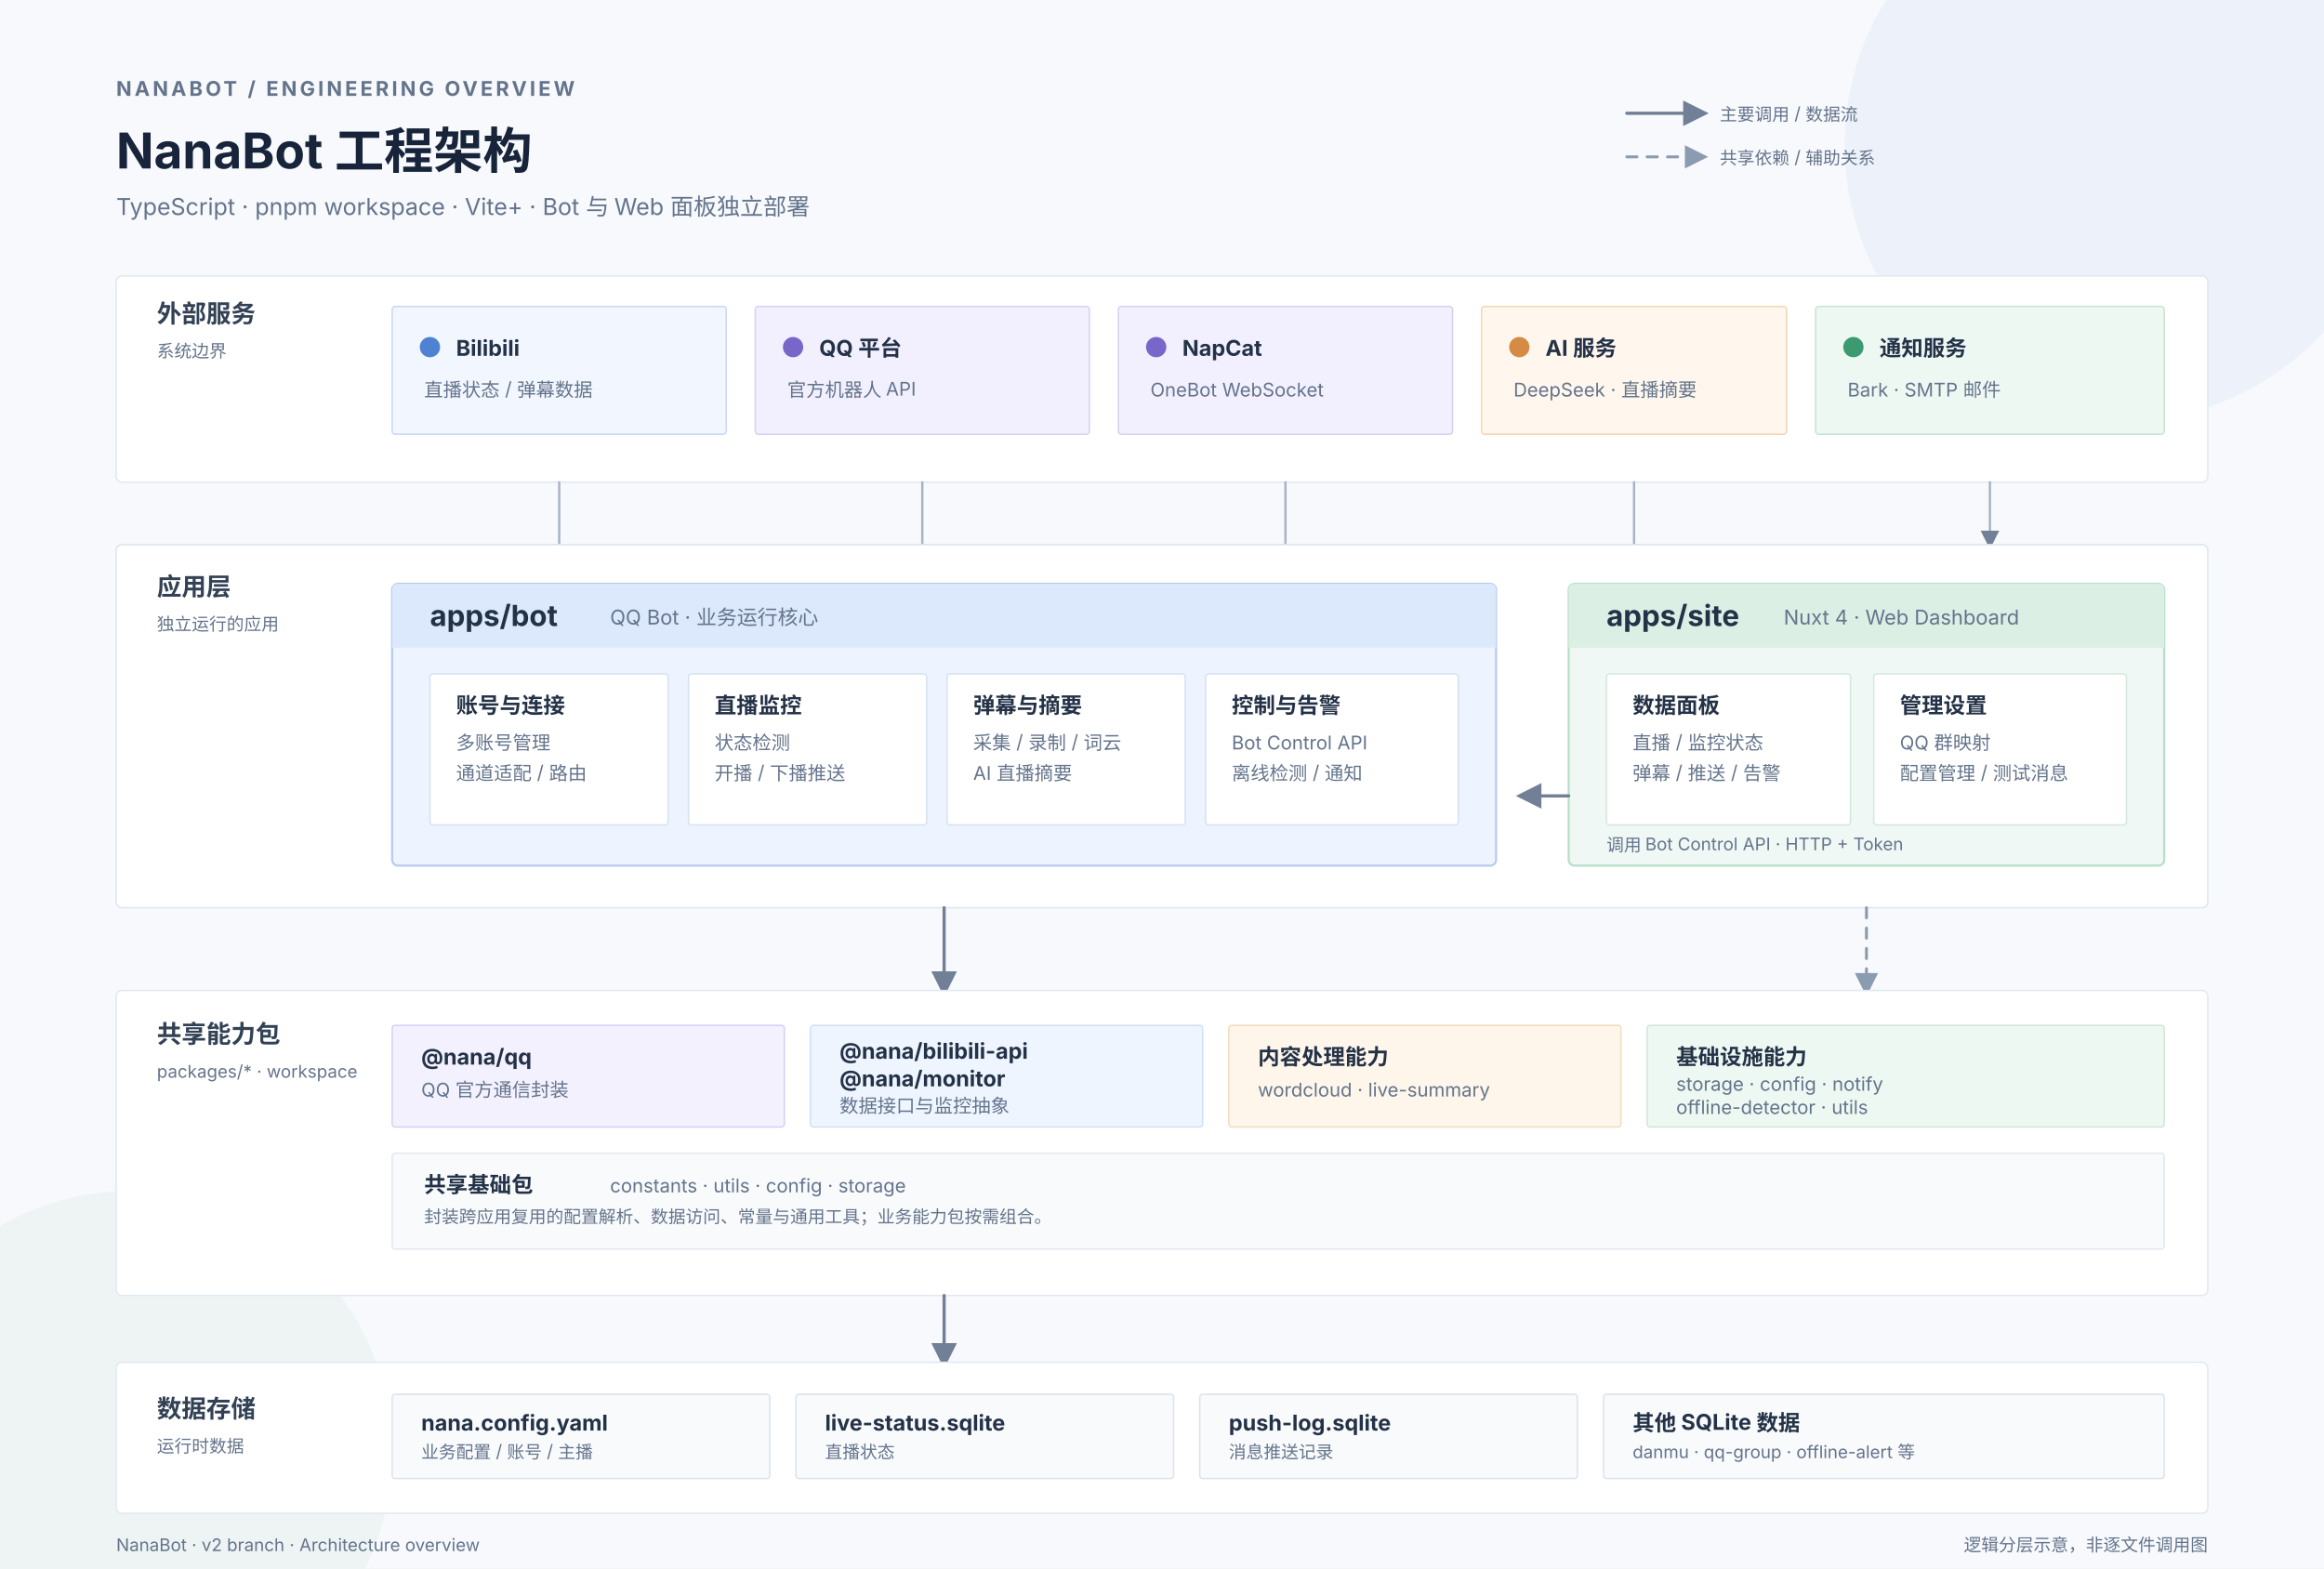
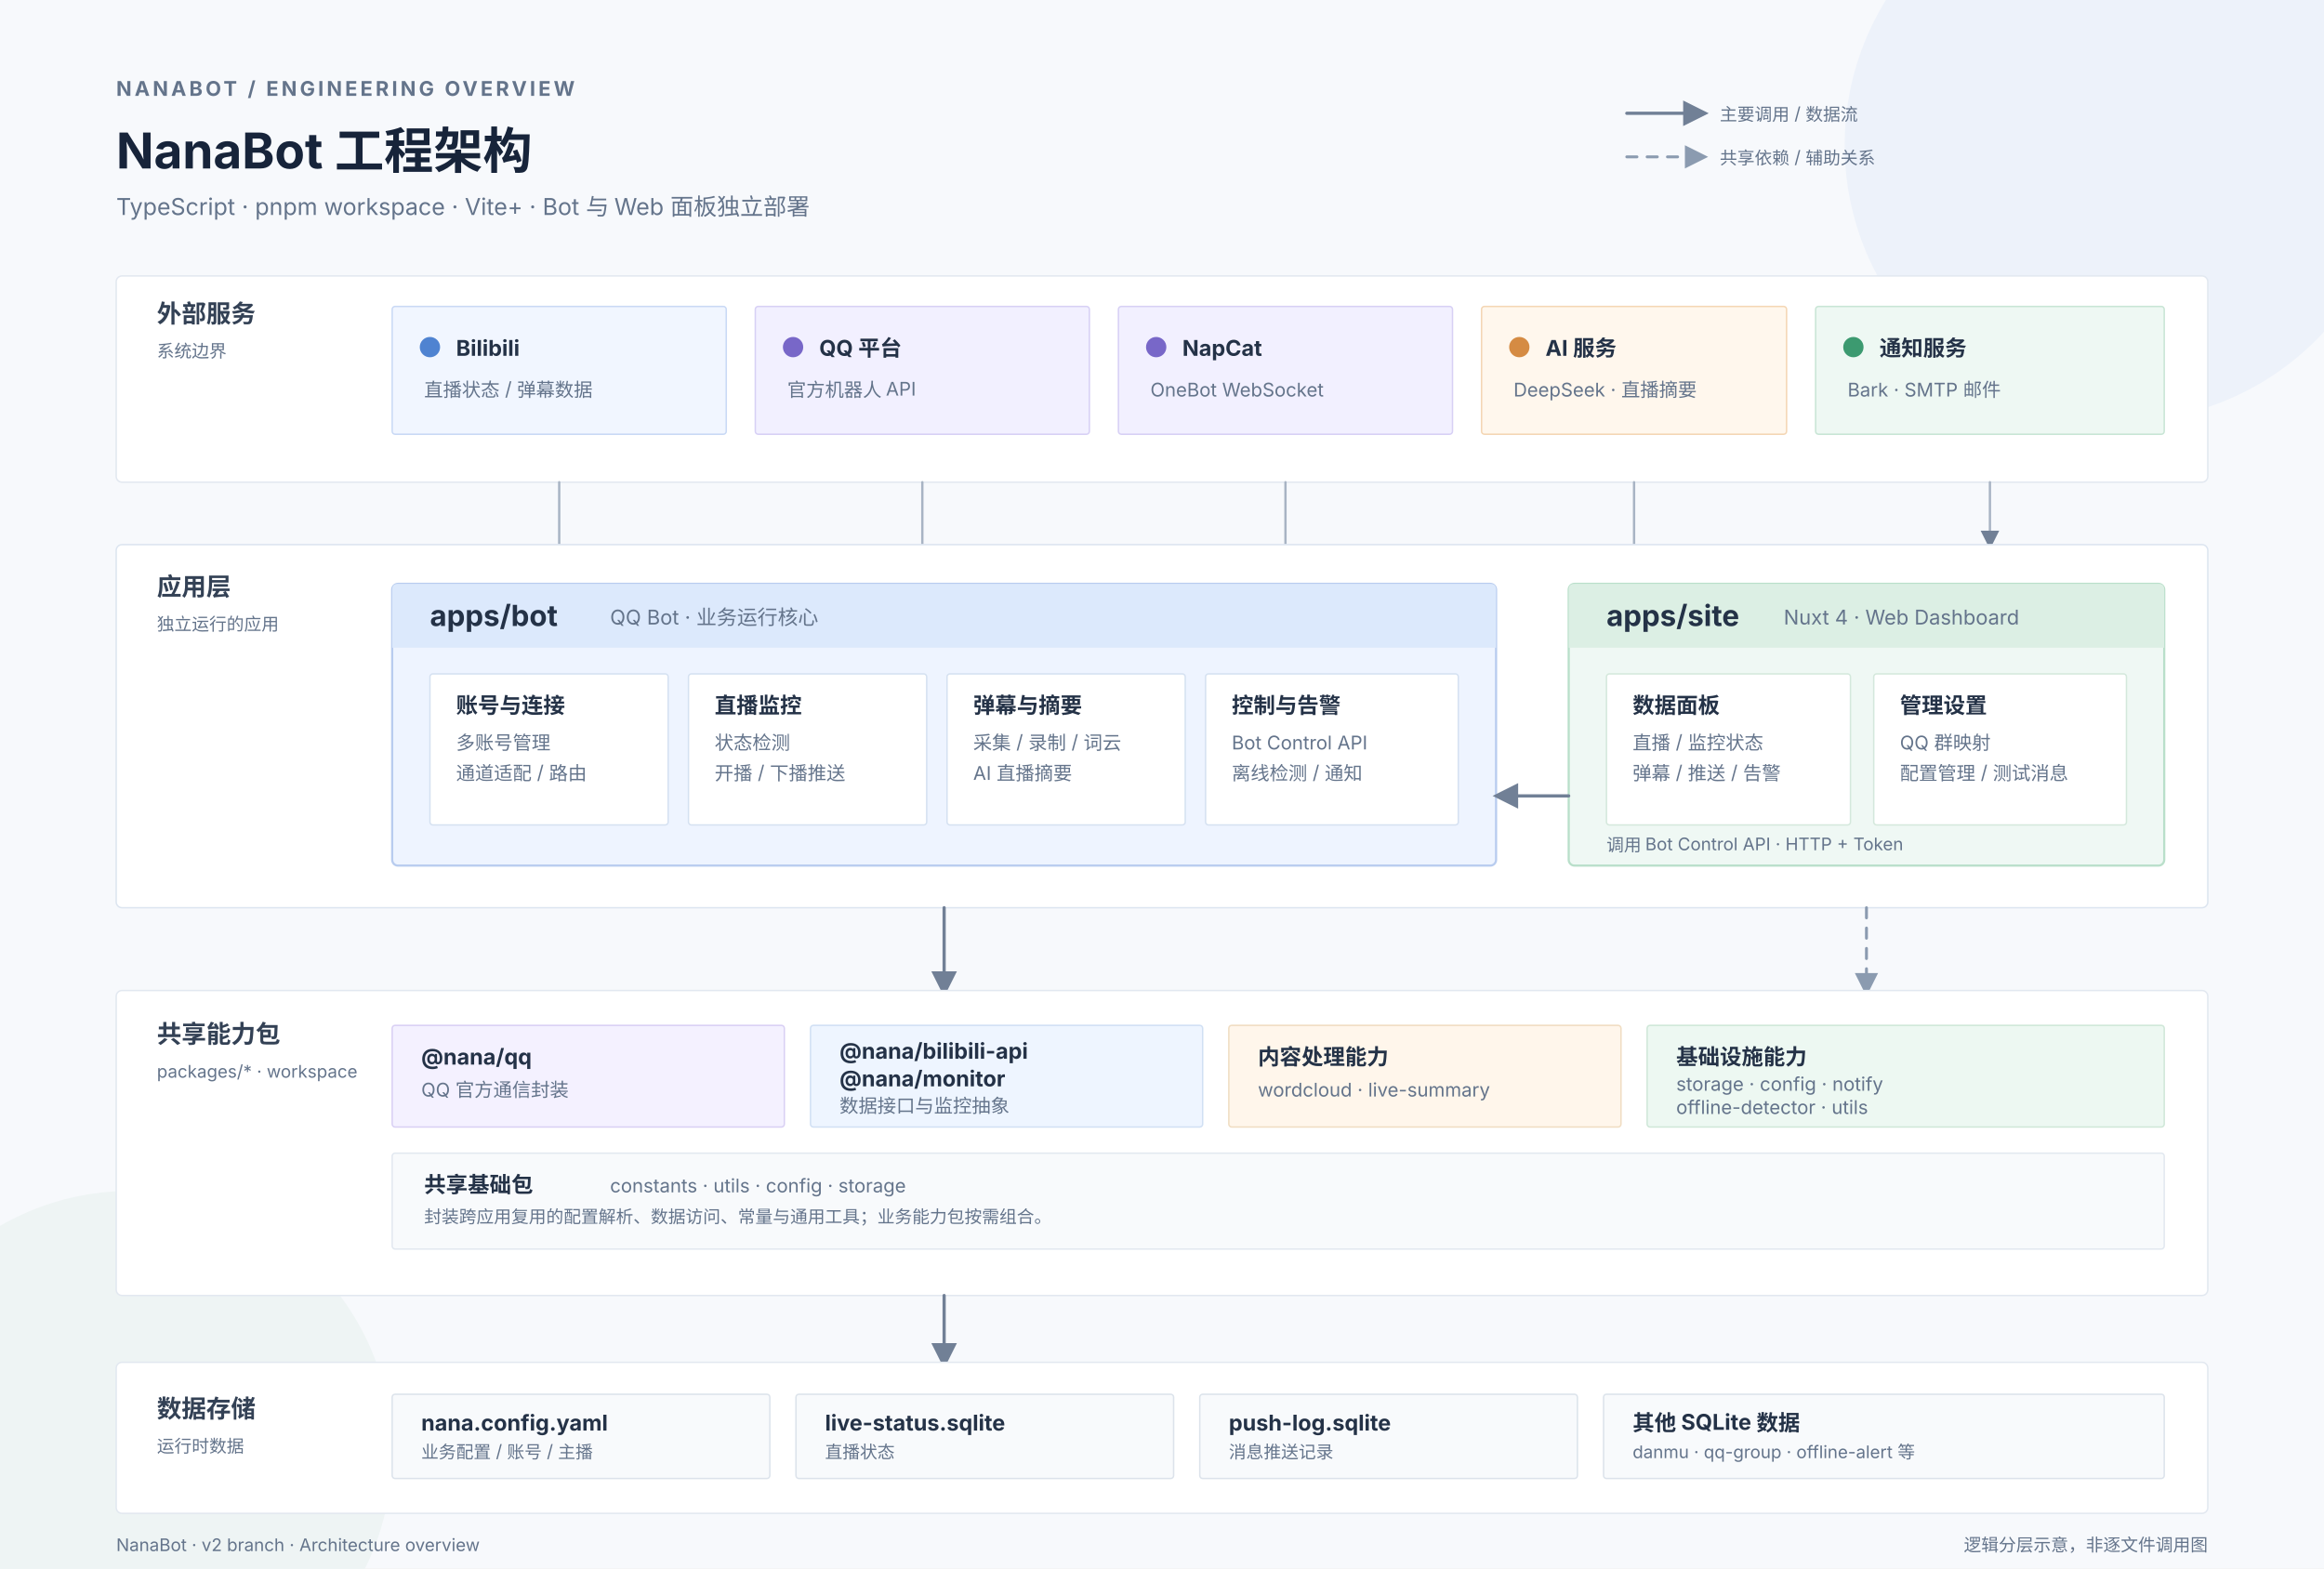
<svg xmlns="http://www.w3.org/2000/svg" width="1600" height="1080" viewBox="0 0 1600 1080" role="img" aria-labelledby="title desc">
  <defs>
    <style>
      text { font-family: "Inter","Noto Sans CJK SC","Microsoft YaHei",sans-serif; fill: #243247; }
      .eyebrow { font-size: 14px; font-weight: 700; letter-spacing: 2px; fill: #64748b; }
      .main-title { font-size: 34px; font-weight: 750; fill: #17243a; }
      .subtitle { font-size: 16px; fill: #64748b; }
      .layer-title { font-size: 17px; font-weight: 750; fill: #334155; }
      .card-title { font-size: 20px; font-weight: 750; }
      .card-sub { font-size: 14px; fill: #64748b; }
      .item-title { font-size: 15px; font-weight: 700; }
      .item-desc { font-size: 13px; fill: #64748b; }
      .small { font-size: 12px; fill: #64748b; }
      .line { fill: none; stroke: #718096; stroke-width: 2.2; stroke-linecap: round; stroke-linejoin: round; }
      .dash { fill: none; stroke: #8b9bb0; stroke-width: 2; stroke-dasharray: 7 7; stroke-linecap: round; }
      .soft-line { fill: none; stroke: #a8b4c4; stroke-width: 1.6; stroke-linecap: round; }
    </style>
    <marker id="arrow" markerWidth="8" markerHeight="8" refX="6" refY="4" orient="auto">
      <path d="M0 0 L8 4 L0 8 Z" fill="#718096" />
    </marker>
    <marker id="arrow-dash" markerWidth="8" markerHeight="8" refX="6" refY="4" orient="auto">
      <path d="M0 0 L8 4 L0 8 Z" fill="#8b9bb0" />
    </marker>
  </defs>
  <rect width="1600" height="1080" fill="#f7f9fc" />
  <circle cx="1460" cy="100" r="190" fill="#edf2fa" />
  <circle cx="90" cy="1000" r="180" fill="#eef4f4" />
  <text x="80" y="66" class="eyebrow">NANABOT / ENGINEERING OVERVIEW</text>
  <text x="80" y="116" class="main-title">NanaBot 工程架构</text>
  <text x="80" y="148" class="subtitle">TypeScript · pnpm workspace · Vite+ · Bot 与 Web 面板独立部署</text>
  <g transform="translate(1120 78)">
    <path d="M0 0 H52" class="line" marker-end="url(#arrow)" />
    <text x="64" y="5" class="small">主要调用 / 数据流</text>
    <path d="M0 30 H52" class="dash" marker-end="url(#arrow-dash)" />
    <text x="64" y="35" class="small">共享依赖 / 辅助关系</text>
  </g>
  <rect x="80" y="190" width="1440" height="142" rx="4" fill="#fff" stroke="#e2e8f0" />
  <text x="108" y="222" class="layer-title">外部服务</text>
  <text x="108" y="246" class="small">系统边界</text>
  <g>
    <rect x="270" y="211" width="230" height="88" rx="2" fill="#f1f6ff" stroke="#c9d9f5" />
    <circle cx="296" cy="239" r="7" fill="#4f83d1" />
    <text x="314" y="245" class="item-title">Bilibili</text>
    <text x="292" y="273" class="item-desc">直播状态 / 弹幕数据</text>
    <rect x="520" y="211" width="230" height="88" rx="2" fill="#f2f0ff" stroke="#d7d0f5" />
    <circle cx="546" cy="239" r="7" fill="#7867c8" />
    <text x="564" y="245" class="item-title">QQ 平台</text>
    <text x="542" y="273" class="item-desc">官方机器人 API</text>
    <rect x="770" y="211" width="230" height="88" rx="2" fill="#f2f0ff" stroke="#d7d0f5" />
    <circle cx="796" cy="239" r="7" fill="#7867c8" />
    <text x="814" y="245" class="item-title">NapCat</text>
    <text x="792" y="273" class="item-desc">OneBot WebSocket</text>
    <rect x="1020" y="211" width="210" height="88" rx="2" fill="#fff7ed" stroke="#f4d6b4" />
    <circle cx="1046" cy="239" r="7" fill="#d58b43" />
    <text x="1064" y="245" class="item-title">AI 服务</text>
    <text x="1042" y="273" class="item-desc">DeepSeek · 直播摘要</text>
    <rect x="1250" y="211" width="240" height="88" rx="2" fill="#eef8f3" stroke="#c8e5d5" />
    <circle cx="1276" cy="239" r="7" fill="#3c9a70" />
    <text x="1294" y="245" class="item-title">通知服务</text>
    <text x="1272" y="273" class="item-desc">Bark · SMTP 邮件</text>
  </g>
  <path d="M385 332 V375 M635 332 V375 M885 332 V375 M1125 332 V375 M1370 332 V375" class="soft-line" marker-end="url(#arrow)" />
  <rect x="80" y="375" width="1440" height="250" rx="4" fill="#fff" stroke="#dce5f0" />
  <text x="108" y="410" class="layer-title">应用层</text>
  <text x="108" y="434" class="small">独立运行的应用</text>
  <rect x="270" y="402" width="760" height="194" rx="4" fill="#eef4ff" stroke="#b8ccef" stroke-width="1.5" />
  <path d="M270 406 Q270 402 274 402 H1026 Q1030 402 1030 406 V446 H270 Z" fill="#dce9fc" />
  <text x="296" y="431" class="card-title" fill="#24528f">apps/bot</text>
  <text x="420" y="430" class="card-sub">QQ Bot · 业务运行核心</text>
  <g>
    <rect x="296" y="464" width="164" height="104" rx="2" fill="#fff" stroke="#d5e1f1" />
    <text x="314" y="491" class="item-title">账号与连接</text>
    <text x="314" y="516" class="item-desc">多账号管理</text>
    <text x="314" y="537" class="item-desc">通道适配 / 路由</text>
    <rect x="474" y="464" width="164" height="104" rx="2" fill="#fff" stroke="#d5e1f1" />
    <text x="492" y="491" class="item-title">直播监控</text>
    <text x="492" y="516" class="item-desc">状态检测</text>
    <text x="492" y="537" class="item-desc">开播 / 下播推送</text>
    <rect x="652" y="464" width="164" height="104" rx="2" fill="#fff" stroke="#d5e1f1" />
    <text x="670" y="491" class="item-title">弹幕与摘要</text>
    <text x="670" y="516" class="item-desc">采集 / 录制 / 词云</text>
    <text x="670" y="537" class="item-desc">AI 直播摘要</text>
    <rect x="830" y="464" width="174" height="104" rx="2" fill="#fff" stroke="#d5e1f1" />
    <text x="848" y="491" class="item-title">控制与告警</text>
    <text x="848" y="516" class="item-desc">Bot Control API</text>
    <text x="848" y="537" class="item-desc">离线检测 / 通知</text>
  </g>
  <rect x="1080" y="402" width="410" height="194" rx="4" fill="#eff8f4" stroke="#b9dfca" stroke-width="1.5" />
  <path d="M1080 406 Q1080 402 1084 402 H1486 Q1490 402 1490 406 V446 H1080 Z" fill="#dcefe4" />
  <text x="1106" y="431" class="card-title" fill="#276849">apps/site</text>
  <text x="1228" y="430" class="card-sub">Nuxt 4 · Web Dashboard</text>
  <g>
    <rect x="1106" y="464" width="168" height="104" rx="2" fill="#fff" stroke="#d4e8dc" />
    <text x="1124" y="491" class="item-title">数据面板</text>
    <text x="1124" y="516" class="item-desc">直播 / 监控状态</text>
    <text x="1124" y="537" class="item-desc">弹幕 / 推送 / 告警</text>
    <rect x="1290" y="464" width="174" height="104" rx="2" fill="#fff" stroke="#d4e8dc" />
    <text x="1308" y="491" class="item-title">管理设置</text>
    <text x="1308" y="516" class="item-desc">QQ 群映射</text>
    <text x="1308" y="537" class="item-desc">配置管理 / 测试消息</text>
  </g>
-   <path d="M1080 548 H1048" class="line" marker-end="url(#arrow)" />
+   <path d="M1080 548 H1032" class="line" marker-end="url(#arrow)" />
  <text x="1106" y="586" class="small" font-size="11.5">调用 Bot Control API · HTTP + Token</text>
  <path d="M650 625 V682" class="line" marker-end="url(#arrow)" />
  <path d="M1285 625 V682" class="dash" marker-end="url(#arrow-dash)" />
  <rect x="80" y="682" width="1440" height="210" rx="4" fill="#fff" stroke="#e2e8f0" />
  <text x="108" y="718" class="layer-title">共享能力包</text>
  <text x="108" y="742" class="small">packages/* · workspace</text>
  <g>
    <rect x="270" y="706" width="270" height="70" rx="2" fill="#f4f1ff" stroke="#d9d0f4" />
    <text x="290" y="733" class="item-title" fill="#5c4a9a">@nana/qq</text>
    <text x="290" y="755" class="item-desc">QQ 官方通信封装</text>
    <rect x="558" y="706" width="270" height="70" rx="2" fill="#eef5ff" stroke="#d1e0f4" />
    <text x="578" y="729" class="item-title" fill="#315f9a" font-size="13">@nana/bilibili-api</text>
    <text x="578" y="748" class="item-title" fill="#315f9a" font-size="13">@nana/monitor</text>
    <text x="578" y="766" class="item-desc" font-size="11.5">数据接口与监控抽象</text>
    <rect x="846" y="706" width="270" height="70" rx="2" fill="#fff6eb" stroke="#f0ddc2" />
    <text x="866" y="733" class="item-title" fill="#9a652c">内容处理能力</text>
    <text x="866" y="755" class="item-desc">wordcloud · live-summary</text>
    <rect x="1134" y="706" width="356" height="70" rx="2" fill="#edf8f2" stroke="#cfe7d8" />
    <text x="1154" y="733" class="item-title" fill="#347453">基础设施能力</text>
    <text x="1154" y="751" class="item-desc" font-size="11.5">storage · config · notify</text>
    <text x="1154" y="767" class="item-desc" font-size="11.5">offline-detector · utils</text>
  </g>
  <rect x="270" y="794" width="1220" height="66" rx="2" fill="#f8fafc" stroke="#e2e8f0" />
  <text x="292" y="821" class="item-title">共享基础包</text>
  <text x="420" y="821" class="item-desc">constants · utils · config · storage</text>
  <text x="292" y="842" class="small">封装跨应用复用的配置解析、数据访问、常量与通用工具；业务能力包按需组合。</text>
  <path d="M650 892 V938" class="line" marker-end="url(#arrow)" />
  <rect x="80" y="938" width="1440" height="104" rx="4" fill="#fff" stroke="#e2e8f0" />
  <text x="108" y="976" class="layer-title">数据存储</text>
  <text x="108" y="1000" class="small">运行时数据</text>
  <g>
    <rect x="270" y="960" width="260" height="58" rx="2" fill="#f8fafc" stroke="#dce3eb" />
    <text x="290" y="985" class="item-title">nana.config.yaml</text>
    <text x="290" y="1004" class="small">业务配置 / 账号 / 主播</text>
    <rect x="548" y="960" width="260" height="58" rx="2" fill="#f8fafc" stroke="#dce3eb" />
    <text x="568" y="985" class="item-title">live-status.sqlite</text>
    <text x="568" y="1004" class="small">直播状态</text>
    <rect x="826" y="960" width="260" height="58" rx="2" fill="#f8fafc" stroke="#dce3eb" />
    <text x="846" y="985" class="item-title">push-log.sqlite</text>
    <text x="846" y="1004" class="small">消息推送记录</text>
    <rect x="1104" y="960" width="386" height="58" rx="2" fill="#f8fafc" stroke="#dce3eb" />
    <text x="1124" y="985" class="item-title">其他 SQLite 数据</text>
    <text x="1124" y="1004" class="small">danmu · qq-group · offline-alert 等</text>
  </g>
  <text x="80" y="1068" class="small">NanaBot · v2 branch · Architecture overview</text>
  <text x="1520" y="1068" class="small" text-anchor="end">逻辑分层示意，非逐文件调用图</text>
</svg>
